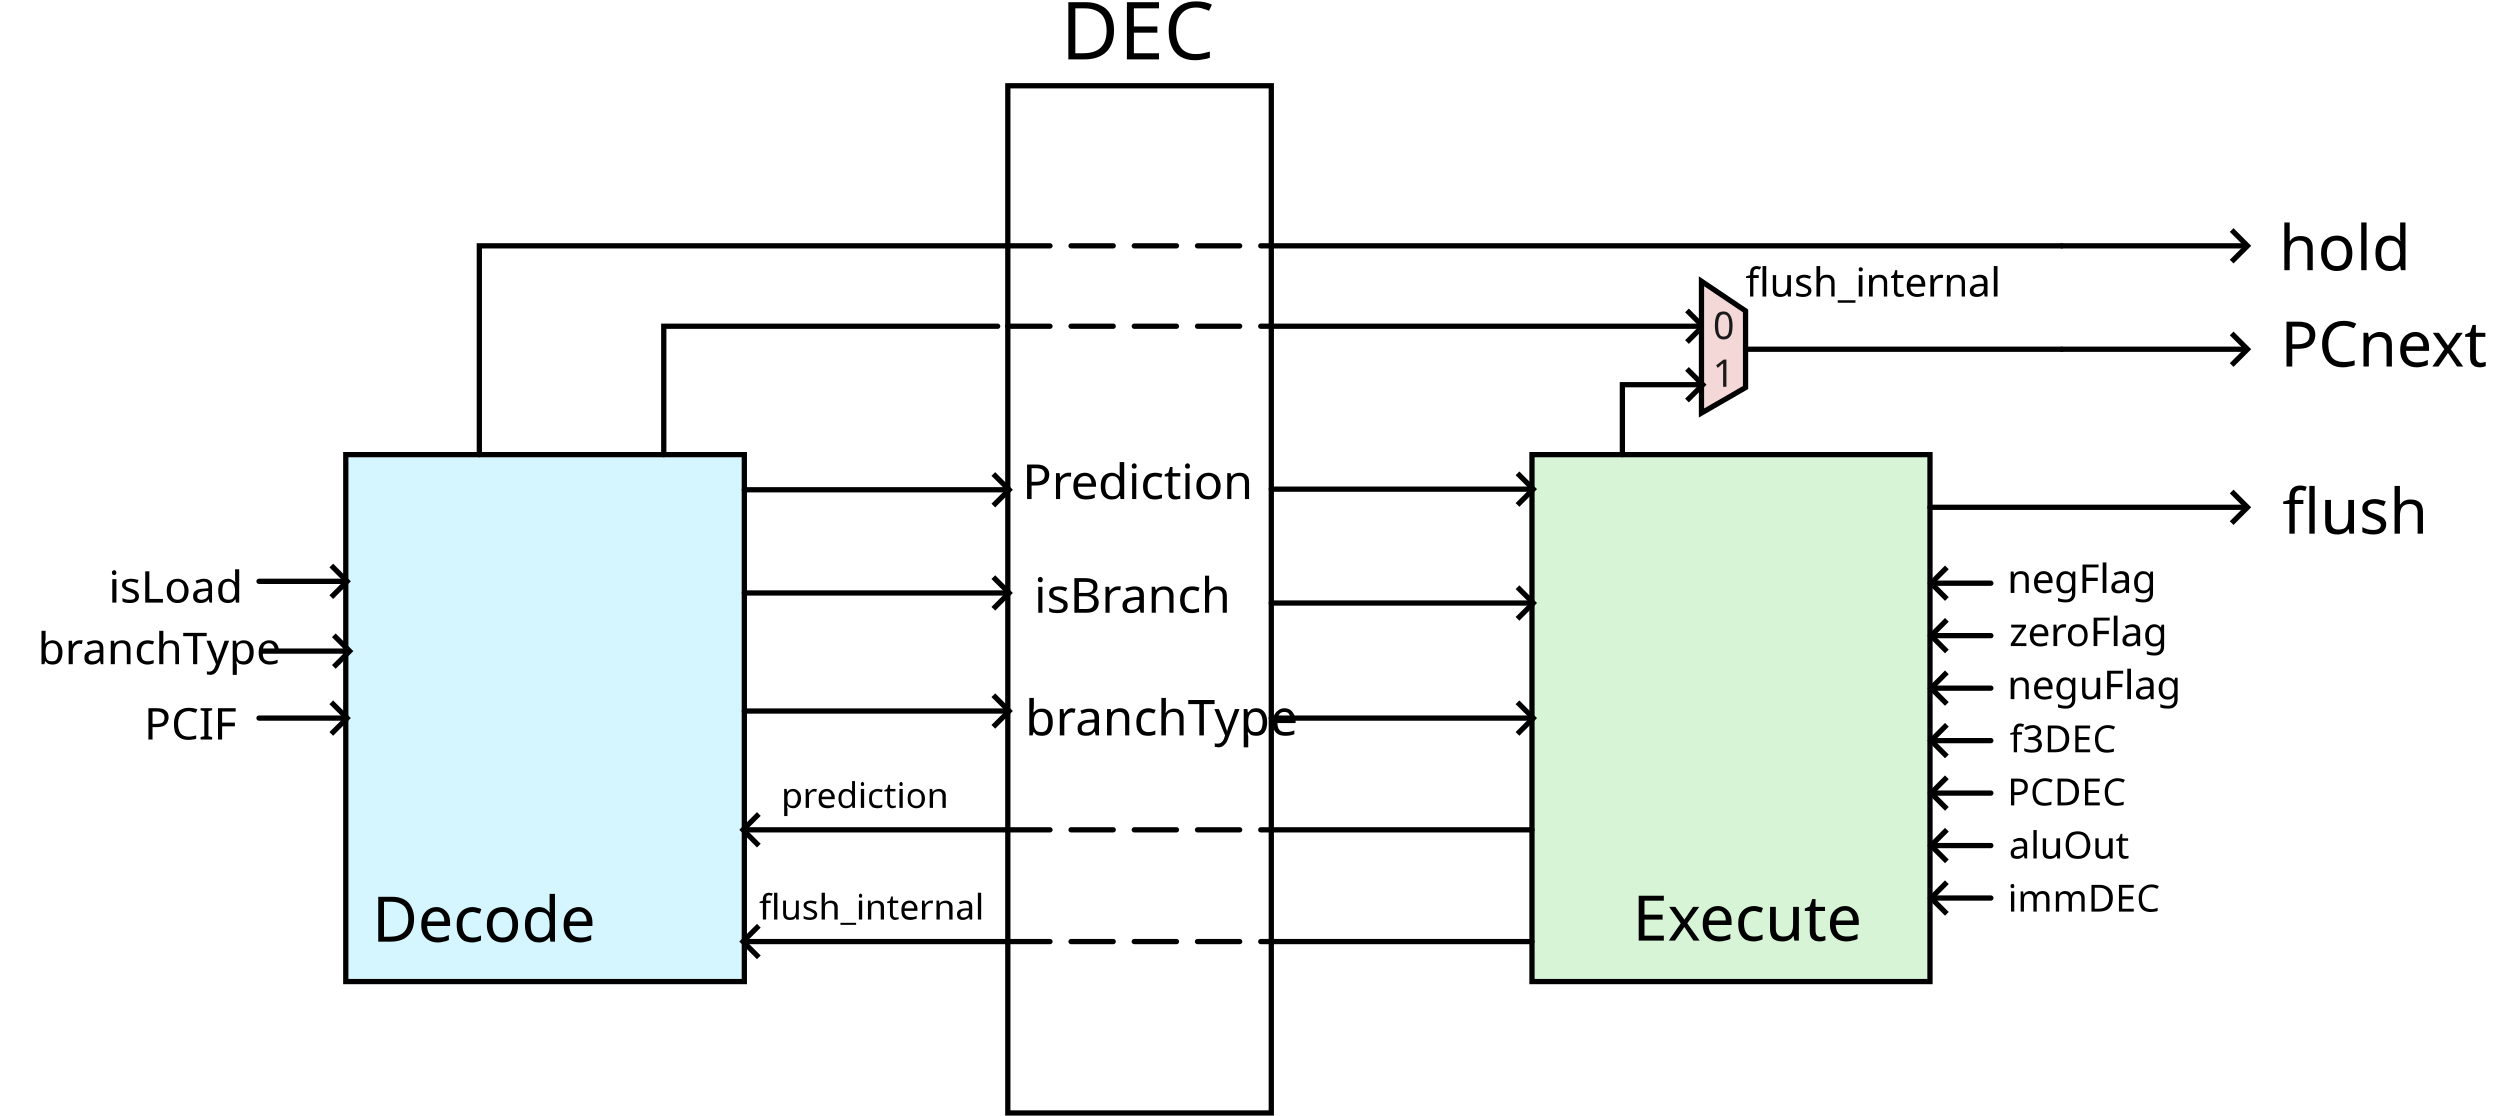
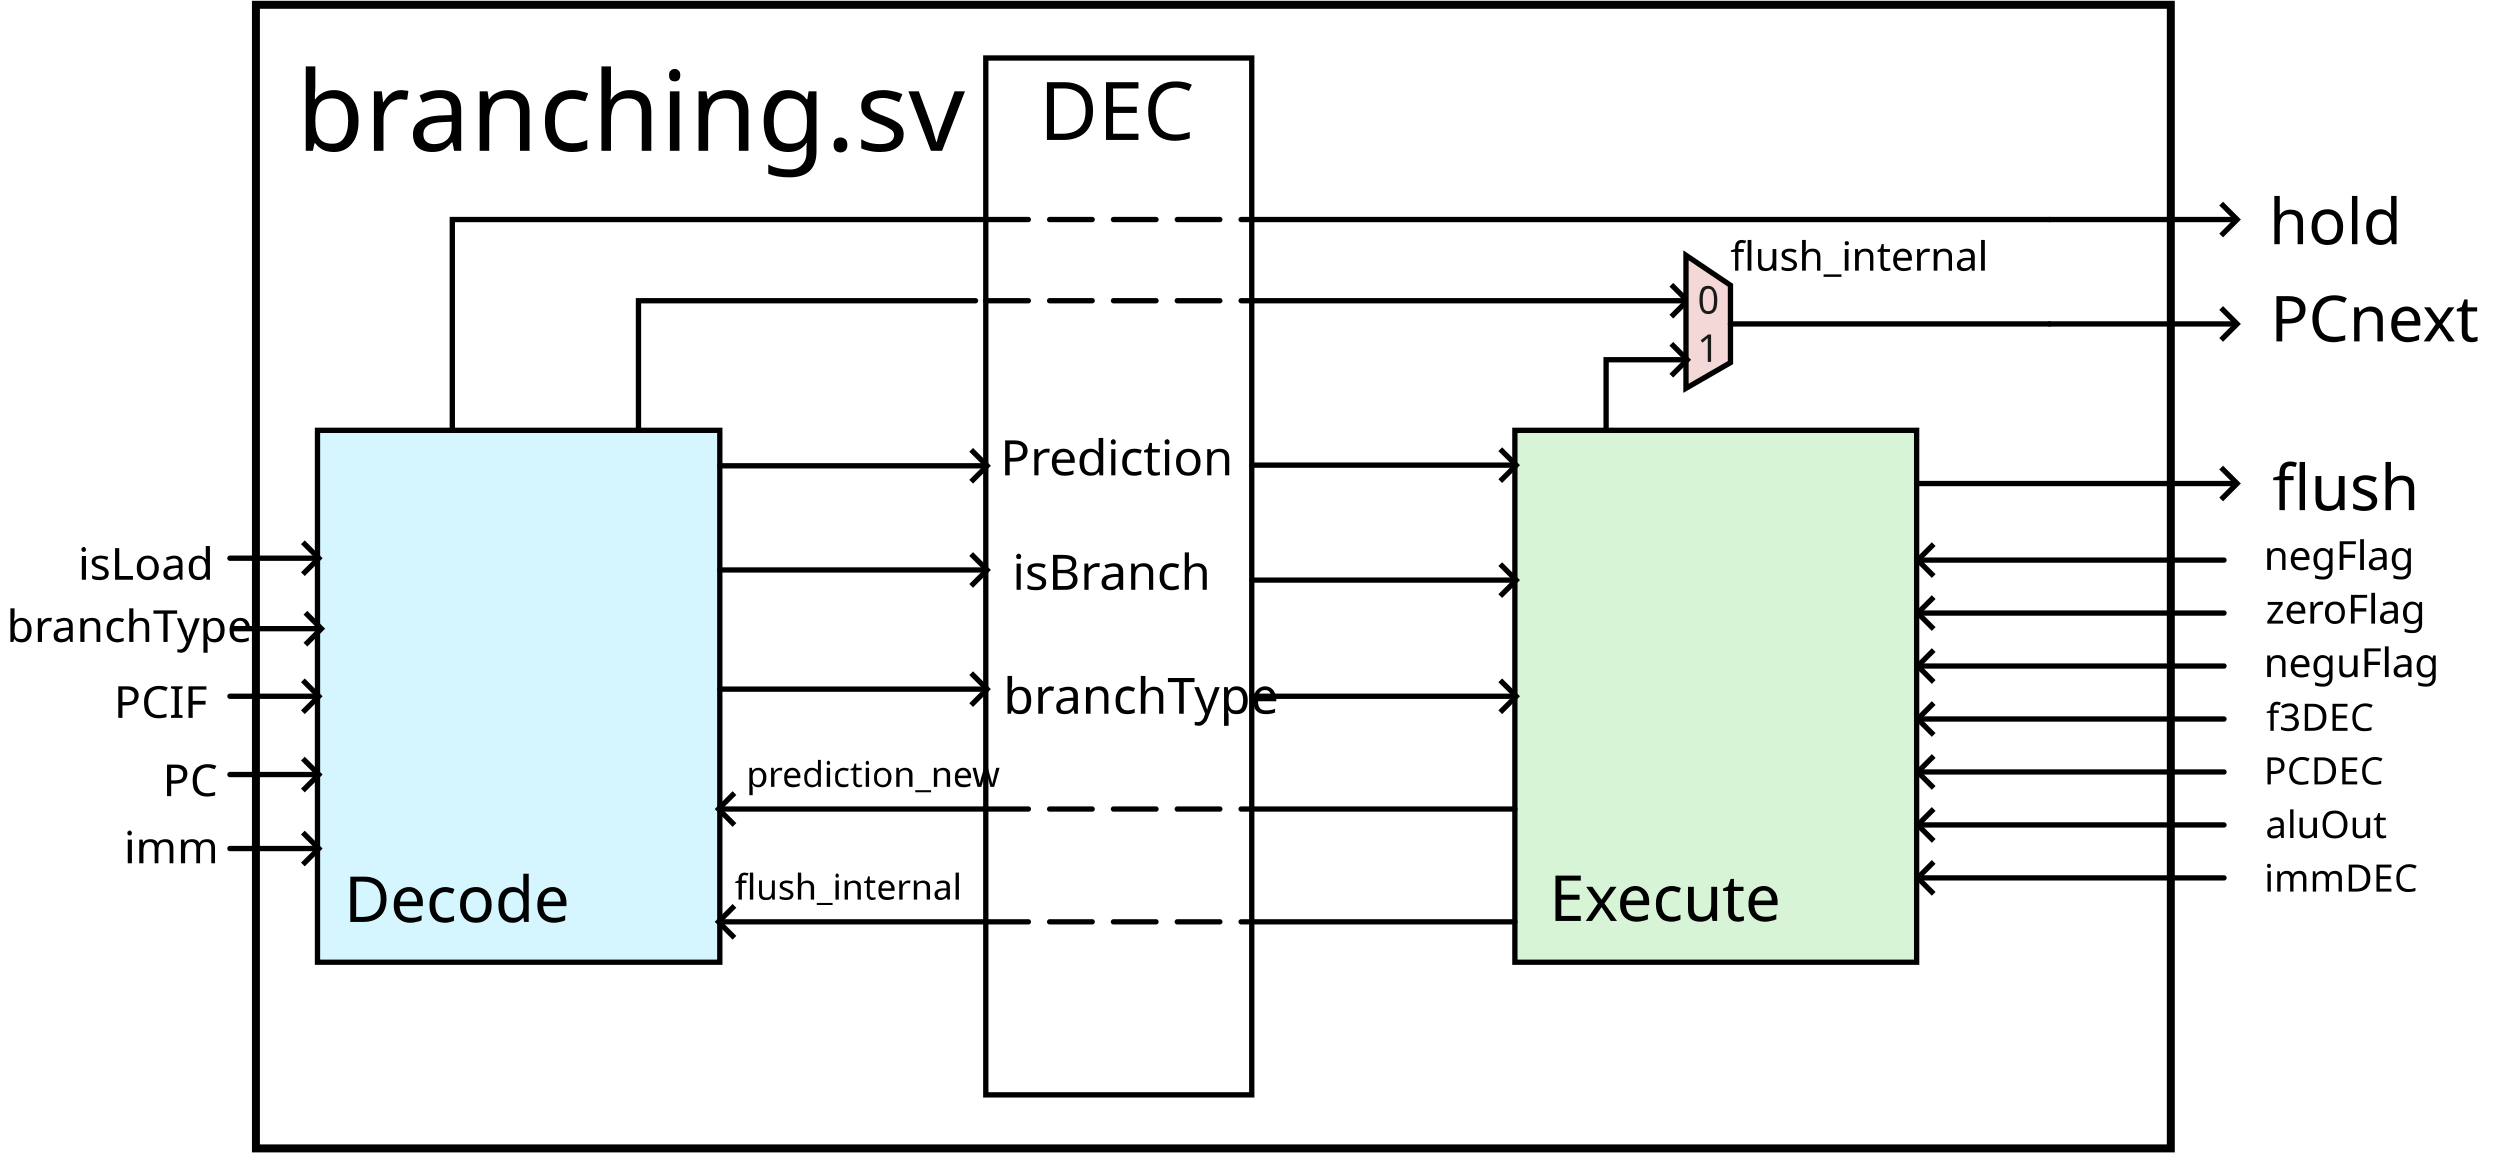
- <svg xmlns="http://www.w3.org/2000/svg" width="94.885mm" height="42.341mm" viewBox="0 0 94.885 42.341" version="1.1" id="svg1">
+ <svg xmlns="http://www.w3.org/2000/svg" width="94mm" height="44mm" viewBox="0 0 94 44" version="1.1" id="svg1">
  <defs id="defs1">
    <marker style="overflow:visible" id="ArrowWide" refX="0" refY="0" orient="auto-start-reverse" markerWidth="1" markerHeight="1" viewBox="0 0 1 1" preserveAspectRatio="xMidYMid">
      <path style="fill:none;stroke:context-stroke;stroke-width:1;stroke-linecap:butt" d="M 3,-3 0,0 3,3" transform="rotate(180,0.125,0)" id="path1" />
    </marker>
  </defs>
  <g id="layer1" transform="translate(-111.7494,-87.74513)">
-     <text xml:space="preserve" style="font-size:3.046px;font-family:'Back Button Icons';-inkscape-font-specification:'Back Button Icons, Normal';fill:#000000;stroke:none;stroke-width:0.2;stroke-linecap:round" x="152" y="90" id="text3">
-       <tspan id="tspan3" style="fill:#000000;stroke:none;stroke-width:0.2" x="152" y="90">DEC</tspan>
+     <text xml:space="preserve" style="font-size:3.046px;font-family:'Back Button Icons';-inkscape-font-specification:'Back Button Icons, Normal';fill:#000000;stroke:none;stroke-width:0.2;stroke-linecap:round" x="150.815" y="93.008" id="text3">
+       <tspan id="tspan3" style="fill:#000000;stroke:none;stroke-width:0.2" x="150.815" y="93.008">DEC</tspan>
    </text>
-     <rect style="fill:#d5f6ff;stroke:#000000;stroke-width:0.2;stroke-linecap:round" id="rect3" width="15.127" height="20" x="124.873" y="105" />
-     <rect style="fill:#d7f4d7;stroke:#000000;stroke-width:0.2;stroke-linecap:round" id="rect4" width="15.106" height="20" x="169.894" y="105" />
-     <text xml:space="preserve" style="font-size:2.386px;font-family:'Back Button Icons';-inkscape-font-specification:'Back Button Icons, Normal';fill:#000000;stroke:none;stroke-width:0.157;stroke-linecap:round" x="125.873" y="123.484" id="text4">
-       <tspan id="tspan4" style="fill:#000000;stroke:none;stroke-width:0.157" x="125.873" y="123.484">Decode</tspan>
+     <rect style="fill:#d5f6ff;stroke:#000000;stroke-width:0.2;stroke-linecap:round" id="rect3" width="15.127" height="20" x="123.687" y="103.925" />
+     <rect style="fill:#d7f4d7;stroke:#000000;stroke-width:0.2;stroke-linecap:round" id="rect4" width="15.106" height="20" x="168.709" y="103.925" />
+     <text xml:space="preserve" style="font-size:2.386px;font-family:'Back Button Icons';-inkscape-font-specification:'Back Button Icons, Normal';fill:#000000;stroke:none;stroke-width:0.157;stroke-linecap:round" x="124.687" y="122.409" id="text4">
+       <tspan id="tspan4" style="fill:#000000;stroke:none;stroke-width:0.157" x="124.687" y="122.409">Decode</tspan>
    </text>
-     <text xml:space="preserve" style="font-size:2.386px;font-family:'Back Button Icons';-inkscape-font-specification:'Back Button Icons, Normal';fill:#000000;stroke:none;stroke-width:0.157;stroke-linecap:round" x="173.711" y="123.444" id="text5">
-       <tspan id="tspan5" style="fill:#000000;stroke:none;stroke-width:0.157" x="173.711" y="123.444">Execute</tspan>
+     <text xml:space="preserve" style="font-size:2.386px;font-family:'Back Button Icons';-inkscape-font-specification:'Back Button Icons, Normal';fill:#000000;stroke:none;stroke-width:0.157;stroke-linecap:round" x="170" y="122.37" id="text5">
+       <tspan id="tspan5" style="fill:#000000;stroke:none;stroke-width:0.157" x="170" y="122.37">Execute</tspan>
    </text>
-     <path style="fill:none;stroke:#000000;stroke-width:0.2;stroke-linecap:round;marker-end:url(#ArrowWide)" d="M 150,123.481 H 140" id="path28" />
-     <text xml:space="preserve" style="font-size:1.331px;font-family:'Back Button Icons';-inkscape-font-specification:'Back Button Icons, Normal';fill:#000000;stroke:none;stroke-width:0.087;stroke-linecap:round" x="140.563" y="122.647" id="text28">
-       <tspan id="tspan28" style="fill:#000000;stroke:none;stroke-width:0.087" x="140.563" y="122.647">flush_internal</tspan>
+     <path style="fill:none;stroke:#000000;stroke-width:0.2;stroke-linecap:round;marker-end:url(#ArrowWide)" d="m 148.815,122.406 h -10" id="path28" />
+     <text xml:space="preserve" style="font-size:1.331px;font-family:'Back Button Icons';-inkscape-font-specification:'Back Button Icons, Normal';fill:#000000;stroke:none;stroke-width:0.087;stroke-linecap:round" x="139.377" y="121.572" id="text28">
+       <tspan id="tspan28" style="fill:#000000;stroke:none;stroke-width:0.087" x="139.377" y="121.572">flush_internal</tspan>
    </text>
-     <path style="fill:none;stroke:#000000;stroke-width:0.2;stroke-linecap:round;marker-end:url(#ArrowWide)" d="m 190,97.075 h 7" id="path29" />
-     <path style="fill:none;stroke:#000000;stroke-width:0.2;stroke-linecap:round;marker-end:url(#ArrowWide)" d="m 190,101 h 7" id="path30" />
-     <path style="fill:none;stroke:#000000;stroke-width:0.2;stroke-linecap:round;marker-end:url(#ArrowWide)" d="M 185,107 H 197" id="path31" />
-     <text xml:space="preserve" style="font-size:2.386px;font-family:'Back Button Icons';-inkscape-font-specification:'Back Button Icons, Normal';fill:#000000;stroke:none;stroke-width:0.157;stroke-linecap:round" x="198.248" y="98" id="text41">
-       <tspan style="fill:#000000;stroke:none;stroke-width:0.157" x="198.248" y="98" id="tspan51">hold</tspan>
-       <tspan style="fill:#000000;stroke:none;stroke-width:0.157" x="198.248" y="101.012" id="tspan52" />
+     <path style="fill:none;stroke:#000000;stroke-width:0.2;stroke-linecap:round;marker-end:url(#ArrowWide)" d="m 188.815,96 h 7" id="path29" />
+     <path style="fill:none;stroke:#000000;stroke-width:0.2;stroke-linecap:round;marker-end:url(#ArrowWide)" d="m 188.815,99.925 h 7" id="path30" />
+     <path style="fill:none;stroke:#000000;stroke-width:0.2;stroke-linecap:round;marker-end:url(#ArrowWide)" d="m 183.815,105.925 h 12" id="path31" />
+     <text xml:space="preserve" style="font-size:2.386px;font-family:'Back Button Icons';-inkscape-font-specification:'Back Button Icons, Normal';fill:#000000;stroke:none;stroke-width:0.157;stroke-linecap:round" x="197.063" y="96.925" id="text41">
+       <tspan style="fill:#000000;stroke:none;stroke-width:0.157" x="197.063" y="96.925" id="tspan51">hold</tspan>
+       <tspan style="fill:#000000;stroke:none;stroke-width:0.157" x="197.063" y="99.937" id="tspan52" />
    </text>
-     <path style="fill:none;stroke:#000000;stroke-width:0.2;stroke-linecap:round" d="M 129.942,105 V 97.075 H 150" id="path52" />
-     <rect style="fill:none;stroke:#000000;stroke-width:0.2;stroke-linecap:round" id="rect67" width="10" height="38.987" x="150" y="91" />
-     <path style="fill:none;stroke:#000000;stroke-width:0.2;stroke-linecap:round;stroke-dasharray:1.6, 0.8;stroke-dashoffset:0" d="m 150,97.075 h 10" id="path67" />
-     <path style="fill:none;stroke:#000000;stroke-width:0.2;stroke-linecap:round" d="M 190,97.075 H 160" id="path68" />
-     <path style="fill:none;stroke:#000000;stroke-width:0.2;stroke-linecap:round;stroke-dasharray:1.6, 0.8;stroke-dashoffset:0" d="m 150,123.481 c 0,0 10,0 10,0" id="path69" />
-     <path style="fill:none;stroke:#000000;stroke-width:0.2;stroke-linecap:round;stroke-dasharray:none;stroke-dashoffset:0" d="m 160,123.481 h 9.894" id="path70" />
-     <text xml:space="preserve" style="font-size:1.84px;font-family:'Back Button Icons';-inkscape-font-specification:'Back Button Icons, Normal';fill:#000000;stroke:none;stroke-width:0.121;stroke-linecap:round;stroke-dasharray:none;stroke-dashoffset:0" x="150.558" y="106.691" id="text70">
-       <tspan id="tspan70" style="fill:#000000;stroke:none;stroke-width:0.121" x="150.558" y="106.691">Prediction</tspan>
+     <path style="fill:none;stroke:#000000;stroke-width:0.2;stroke-linecap:round" d="m 128.756,103.925 v -7.925 h 20.058" id="path52" />
+     <rect style="fill:none;stroke:#000000;stroke-width:0.2;stroke-linecap:round" id="rect67" width="10" height="38.987" x="148.815" y="89.925" />
+     <path style="fill:none;stroke:#000000;stroke-width:0.2;stroke-linecap:round;stroke-dasharray:1.6, 0.8;stroke-dashoffset:0" d="m 148.815,96 h 10" id="path67" />
+     <path style="fill:none;stroke:#000000;stroke-width:0.2;stroke-linecap:round" d="m 188.815,96 h -30" id="path68" />
+     <path style="fill:none;stroke:#000000;stroke-width:0.2;stroke-linecap:round;stroke-dasharray:1.6, 0.8;stroke-dashoffset:0" d="m 148.815,122.406 c 0,0 10,0 10,0" id="path69" />
+     <path style="fill:none;stroke:#000000;stroke-width:0.2;stroke-linecap:round;stroke-dasharray:none;stroke-dashoffset:0" d="m 158.815,122.406 h 9.894" id="path70" />
+     <text xml:space="preserve" style="font-size:1.84px;font-family:'Back Button Icons';-inkscape-font-specification:'Back Button Icons, Normal';fill:#000000;stroke:none;stroke-width:0.121;stroke-linecap:round;stroke-dasharray:none;stroke-dashoffset:0" x="149.372" y="105.616" id="text70">
+       <tspan id="tspan70" style="fill:#000000;stroke:none;stroke-width:0.121" x="149.372" y="105.616">Prediction</tspan>
    </text>
-     <text xml:space="preserve" style="font-size:1.84px;font-family:'Back Button Icons';-inkscape-font-specification:'Back Button Icons, Normal';fill:#000000;stroke:none;stroke-width:0.121;stroke-linecap:round;stroke-dasharray:none;stroke-dashoffset:0" x="151" y="111" id="text71">
-       <tspan id="tspan71" style="fill:#000000;stroke:none;stroke-width:0.121" x="151" y="111">isBranch</tspan>
+     <text xml:space="preserve" style="font-size:1.84px;font-family:'Back Button Icons';-inkscape-font-specification:'Back Button Icons, Normal';fill:#000000;stroke:none;stroke-width:0.121;stroke-linecap:round;stroke-dasharray:none;stroke-dashoffset:0" x="149.815" y="109.925" id="text71">
+       <tspan id="tspan71" style="fill:#000000;stroke:none;stroke-width:0.121" x="149.815" y="109.925">isBranch</tspan>
    </text>
-     <text xml:space="preserve" style="font-size:1.879px;font-family:'Back Button Icons';-inkscape-font-specification:'Back Button Icons, Normal';fill:#000000;stroke:none;stroke-width:0.123;stroke-linecap:round;stroke-dasharray:none;stroke-dashoffset:0" x="150.661" y="115.657" id="text72">
-       <tspan id="tspan72" style="fill:#000000;stroke:none;stroke-width:0.123" x="150.661" y="115.657">branchType</tspan>
+     <text xml:space="preserve" style="font-size:1.879px;font-family:'Back Button Icons';-inkscape-font-specification:'Back Button Icons, Normal';fill:#000000;stroke:none;stroke-width:0.123;stroke-linecap:round;stroke-dasharray:none;stroke-dashoffset:0" x="149.476" y="114.582" id="text72">
+       <tspan id="tspan72" style="fill:#000000;stroke:none;stroke-width:0.123" x="149.476" y="114.582">branchType</tspan>
    </text>
-     <path style="fill:none;stroke:#000000;stroke-width:0.2;stroke-linecap:round;stroke-dasharray:none;stroke-dashoffset:0;marker-end:url(#ArrowWide)" d="m 140,106.334 h 10" id="path72" />
-     <path style="fill:none;stroke:#000000;stroke-width:0.2;stroke-linecap:round;stroke-dasharray:none;stroke-dashoffset:0;marker-end:url(#ArrowWide)" d="m 140,110.25 h 10" id="path73" />
-     <path style="fill:none;stroke:#000000;stroke-width:0.2;stroke-linecap:round;stroke-dasharray:none;stroke-dashoffset:0;marker-end:url(#ArrowWide)" d="m 140,114.731 h 10" id="path74" />
-     <path style="fill:none;stroke:#000000;stroke-width:0.2;stroke-linecap:round;stroke-dasharray:none;stroke-dashoffset:0;marker-end:url(#ArrowWide)" d="m 160,106.31 h 9.894" id="path75" />
-     <path style="fill:none;stroke:#000000;stroke-width:0.2;stroke-linecap:round;stroke-dasharray:none;stroke-dashoffset:0;marker-end:url(#ArrowWide)" d="m 160,110.632 h 9.894" id="path76" />
-     <path style="fill:none;stroke:#000000;stroke-width:0.2;stroke-linecap:round;stroke-dasharray:none;stroke-dashoffset:0;marker-end:url(#ArrowWide)" d="m 160,115 h 9.894" id="path77" />
-     <path style="fill:none;stroke:#000000;stroke-width:0.2;stroke-linecap:round" d="m 136.942,105 v -4.873 h 12.673" id="path78" />
-     <path style="fill:none;stroke:#000000;stroke-width:0.2;stroke-linecap:round;stroke-dasharray:1.6, 0.8;stroke-dashoffset:0" d="m 150,100.127 h 10" id="path79" />
-     <path style="fill:none;stroke:#000000;stroke-width:0.2;stroke-linecap:round;marker-start:url(#ArrowWide)" d="M 176.327,100.127 H 160" id="path80" />
-     <path style="fill:#f4d7d7;stroke:#000000;stroke-width:0.2;stroke-linecap:round;stroke-dasharray:none;stroke-dashoffset:0" d="m 176.327,98.42 v 5 L 178,102.454 v -2.908 z" id="path81" />
-     <path style="fill:none;stroke:#000000;stroke-width:0.2;stroke-linecap:round;stroke-dasharray:none;stroke-dashoffset:0;marker-end:url(#ArrowWide)" d="m 173.325,105 v -2.653 h 3.002" id="path82" />
-     <path style="fill:none;stroke:#000000;stroke-width:0.2;stroke-linecap:round;stroke-dasharray:none;stroke-dashoffset:0" d="m 178,101 h 12" id="path83" />
-     <text xml:space="preserve" style="font-size:2.386px;font-family:'Back Button Icons';-inkscape-font-specification:'Back Button Icons, Normal';fill:#000000;stroke:none;stroke-width:0.157;stroke-linecap:round" x="198.296" y="101.658" id="text90">
-       <tspan style="fill:#000000;stroke:none;stroke-width:0.157" x="198.296" y="101.658" id="tspan89">PCnext</tspan>
-       <tspan style="fill:#000000;stroke:none;stroke-width:0.157" x="198.296" y="104.67" id="tspan90" />
+     <path style="fill:none;stroke:#000000;stroke-width:0.2;stroke-linecap:round;stroke-dasharray:none;stroke-dashoffset:0;marker-end:url(#ArrowWide)" d="m 138.815,105.259 h 10" id="path72" />
+     <path style="fill:none;stroke:#000000;stroke-width:0.2;stroke-linecap:round;stroke-dasharray:none;stroke-dashoffset:0;marker-end:url(#ArrowWide)" d="m 138.815,109.176 h 10" id="path73" />
+     <path style="fill:none;stroke:#000000;stroke-width:0.2;stroke-linecap:round;stroke-dasharray:none;stroke-dashoffset:0;marker-end:url(#ArrowWide)" d="m 138.815,113.657 h 10" id="path74" />
+     <path style="fill:none;stroke:#000000;stroke-width:0.2;stroke-linecap:round;stroke-dasharray:none;stroke-dashoffset:0;marker-end:url(#ArrowWide)" d="m 158.815,105.235 h 9.894" id="path75" />
+     <path style="fill:none;stroke:#000000;stroke-width:0.2;stroke-linecap:round;stroke-dasharray:none;stroke-dashoffset:0;marker-end:url(#ArrowWide)" d="m 158.815,109.557 h 9.894" id="path76" />
+     <path style="fill:none;stroke:#000000;stroke-width:0.2;stroke-linecap:round;stroke-dasharray:none;stroke-dashoffset:0;marker-end:url(#ArrowWide)" d="m 158.815,113.925 h 9.894" id="path77" />
+     <path style="fill:none;stroke:#000000;stroke-width:0.2;stroke-linecap:round" d="m 135.756,103.925 v -4.873 h 12.673" id="path78" />
+     <path style="fill:none;stroke:#000000;stroke-width:0.2;stroke-linecap:round;stroke-dasharray:1.6, 0.8;stroke-dashoffset:0" d="m 148.815,99.052 h 10" id="path79" />
+     <path style="fill:none;stroke:#000000;stroke-width:0.2;stroke-linecap:round;marker-start:url(#ArrowWide)" d="M 175.142,99.052 H 158.815" id="path80" />
+     <path style="fill:#f4d7d7;stroke:#000000;stroke-width:0.2;stroke-linecap:round;stroke-dasharray:none;stroke-dashoffset:0" d="m 175.142,97.345 v 5 l 1.673,-0.966 v -2.908 z" id="path81" />
+     <path style="fill:none;stroke:#000000;stroke-width:0.2;stroke-linecap:round;stroke-dasharray:none;stroke-dashoffset:0;marker-end:url(#ArrowWide)" d="m 172.139,103.925 v -2.653 h 3.002" id="path82" />
+     <path style="fill:none;stroke:#000000;stroke-width:0.2;stroke-linecap:round;stroke-dasharray:none;stroke-dashoffset:0" d="m 176.815,99.925 h 12" id="path83" />
+     <text xml:space="preserve" style="font-size:2.386px;font-family:'Back Button Icons';-inkscape-font-specification:'Back Button Icons, Normal';fill:#000000;stroke:none;stroke-width:0.157;stroke-linecap:round" x="197.111" y="100.583" id="text90">
+       <tspan style="fill:#000000;stroke:none;stroke-width:0.157" x="197.111" y="100.583" id="tspan89">PCnext</tspan>
+       <tspan style="fill:#000000;stroke:none;stroke-width:0.157" x="197.111" y="103.595" id="tspan90" />
    </text>
-     <text xml:space="preserve" style="font-size:2.386px;font-family:'Back Button Icons';-inkscape-font-specification:'Back Button Icons, Normal';fill:#000000;stroke:none;stroke-width:0.157;stroke-linecap:round" x="198.376" y="108" id="text92">
-       <tspan style="fill:#000000;stroke:none;stroke-width:0.157" x="198.376" y="108" id="tspan91">flush</tspan>
-       <tspan style="fill:#000000;stroke:none;stroke-width:0.157" x="198.376" y="111.012" id="tspan92" />
+     <text xml:space="preserve" style="font-size:2.386px;font-family:'Back Button Icons';-inkscape-font-specification:'Back Button Icons, Normal';fill:#000000;stroke:none;stroke-width:0.157;stroke-linecap:round" x="197.191" y="106.925" id="text92">
+       <tspan style="fill:#000000;stroke:none;stroke-width:0.157" x="197.191" y="106.925" id="tspan91">flush</tspan>
+       <tspan style="fill:#000000;stroke:none;stroke-width:0.157" x="197.191" y="109.937" id="tspan92" />
    </text>
-     <text xml:space="preserve" style="font-size:1.511px;font-family:'Back Button Icons';-inkscape-font-specification:'Back Button Icons, Normal';fill:#000000;stroke:none;stroke-width:0.099;stroke-linecap:round" x="178" y="99" id="text93">
-       <tspan id="tspan93" style="fill:#000000;stroke:none;stroke-width:0.099" x="178" y="99">flush_internal</tspan>
+     <text xml:space="preserve" style="font-size:1.511px;font-family:'Back Button Icons';-inkscape-font-specification:'Back Button Icons, Normal';fill:#000000;stroke:none;stroke-width:0.099;stroke-linecap:round" x="176.815" y="97.925" id="text93">
+       <tspan id="tspan93" style="fill:#000000;stroke:none;stroke-width:0.099" x="176.815" y="97.925">flush_internal</tspan>
    </text>
-     <text xml:space="preserve" style="font-size:1.438px;font-family:'Back Button Icons';-inkscape-font-specification:'Back Button Icons, Normal';fill:#1a1a1a;stroke:none;stroke-width:0.094;stroke-linecap:round;stroke-dasharray:none;stroke-dashoffset:0" x="176.757" y="100.614" id="text94">
-       <tspan id="tspan94" style="fill:#1a1a1a;stroke:none;stroke-width:0.094" x="176.757" y="100.614">0</tspan>
+     <text xml:space="preserve" style="font-size:1.438px;font-family:'Back Button Icons';-inkscape-font-specification:'Back Button Icons, Normal';fill:#1a1a1a;stroke:none;stroke-width:0.094;stroke-linecap:round;stroke-dasharray:none;stroke-dashoffset:0" x="175.572" y="99.539" id="text94">
+       <tspan id="tspan94" style="fill:#1a1a1a;stroke:none;stroke-width:0.094" x="175.572" y="99.539">0</tspan>
    </text>
-     <text xml:space="preserve" style="font-size:1.438px;font-family:'Back Button Icons';-inkscape-font-specification:'Back Button Icons, Normal';fill:#1a1a1a;stroke:none;stroke-width:0.094;stroke-linecap:round;stroke-dasharray:none;stroke-dashoffset:0" x="176.757" y="102.424" id="text95">
-       <tspan id="tspan95" style="fill:#1a1a1a;stroke:none;stroke-width:0.094" x="176.757" y="102.424">1</tspan>
+     <text xml:space="preserve" style="font-size:1.438px;font-family:'Back Button Icons';-inkscape-font-specification:'Back Button Icons, Normal';fill:#1a1a1a;stroke:none;stroke-width:0.094;stroke-linecap:round;stroke-dasharray:none;stroke-dashoffset:0" x="175.572" y="101.349" id="text95">
+       <tspan id="tspan95" style="fill:#1a1a1a;stroke:none;stroke-width:0.094" x="175.572" y="101.349">1</tspan>
    </text>
-     <text x="187.936" y="114.28" style="font-size:1.509px;font-family:'Back Button Icons';-inkscape-font-specification:'Back Button Icons, Normal';fill:#000000;stroke:none;stroke-width:0;stroke-linecap:round;stroke-dasharray:none" id="text96">
-       <tspan x="187.936" y="114.28" id="tspan96" style="stroke-width:0;stroke-dasharray:none">neguFlag</tspan>
+     <text x="196.87" y="113.205" style="font-size:1.509px;font-family:'Back Button Icons';-inkscape-font-specification:'Back Button Icons, Normal';fill:#000000;stroke:none;stroke-width:0;stroke-linecap:round;stroke-dasharray:none" id="text96">
+       <tspan x="196.87" y="113.205" id="tspan96" style="stroke-width:0;stroke-dasharray:none">neguFlag</tspan>
    </text>
-     <text x="187.936" y="110.249" style="font-size:1.509px;font-family:'Back Button Icons';-inkscape-font-specification:'Back Button Icons, Normal';fill:#000000;stroke:none;stroke-width:0;stroke-linecap:round;stroke-dasharray:none" id="text97">
-       <tspan x="187.936" y="110.249" id="tspan97" style="stroke-width:0;stroke-dasharray:none">negFlag</tspan>
+     <text x="196.87" y="109.174" style="font-size:1.509px;font-family:'Back Button Icons';-inkscape-font-specification:'Back Button Icons, Normal';fill:#000000;stroke:none;stroke-width:0;stroke-linecap:round;stroke-dasharray:none" id="text97">
+       <tspan x="196.87" y="109.174" id="tspan97" style="stroke-width:0;stroke-dasharray:none">negFlag</tspan>
    </text>
-     <text x="188.004" y="112.264" style="font-size:1.509px;font-family:'Back Button Icons';-inkscape-font-specification:'Back Button Icons, Normal';fill:#000000;stroke:none;stroke-width:0;stroke-linecap:round;stroke-dasharray:none" id="text98">
-       <tspan x="188.004" y="112.264" id="tspan98" style="stroke-width:0;stroke-dasharray:none">zeroFlag</tspan>
+     <text x="196.938" y="111.19" style="font-size:1.509px;font-family:'Back Button Icons';-inkscape-font-specification:'Back Button Icons, Normal';fill:#000000;stroke:none;stroke-width:0;stroke-linecap:round;stroke-dasharray:none" id="text98">
+       <tspan x="196.938" y="111.19" id="tspan98" style="stroke-width:0;stroke-dasharray:none">zeroFlag</tspan>
    </text>
-     <text x="187.933" y="118.312" style="font-size:1.429px;font-family:'Back Button Icons';-inkscape-font-specification:'Back Button Icons, Normal';fill:#000000;stroke:none;stroke-width:0;stroke-linecap:round;stroke-dasharray:none" id="text102">
-       <tspan x="187.933" y="118.312" id="tspan102" style="stroke-width:0;stroke-dasharray:none">PCDEC</tspan>
+     <text x="196.867" y="117.237" style="font-size:1.429px;font-family:'Back Button Icons';-inkscape-font-specification:'Back Button Icons, Normal';fill:#000000;stroke:none;stroke-width:0;stroke-linecap:round;stroke-dasharray:none" id="text102">
+       <tspan x="196.867" y="117.237" id="tspan102" style="stroke-width:0;stroke-dasharray:none">PCDEC</tspan>
    </text>
-     <g id="g116">
+     <g id="g116" transform="translate(-1.185482,-1.07485)">
      <path style="fill:none;stroke:#000000;stroke-width:0.2;stroke-linecap:round;marker-end:url(#ArrowWide)" d="m 121.58,115 h 3.293" id="path19" />
      <text x="117.227" y="115.81" style="font-size:1.676px;font-family:'Back Button Icons';-inkscape-font-specification:'Back Button Icons, Normal';fill:#000000;stroke:none;stroke-width:0;stroke-linecap:round;stroke-dasharray:none" id="text103">
        <tspan x="117.227" y="115.81" id="tspan103" style="stroke-width:0;stroke-dasharray:none">PCIF</tspan>
      </text>
    </g>
-     <path style="fill:none;stroke:#000000;stroke-width:0.2;stroke-linecap:round;marker-end:url(#ArrowWide)" d="m 121.676,112.458 h 3.293" id="path22" />
-     <text x="113.185" y="112.953" style="font-size:1.676px;font-family:'Back Button Icons';-inkscape-font-specification:'Back Button Icons, Normal';fill:#000000;stroke:none;stroke-width:0;stroke-linecap:round;stroke-dasharray:none" id="text104">
-       <tspan x="113.185" y="112.953" id="tspan104" style="stroke-width:0;stroke-dasharray:none">branchType</tspan>
+     <path style="fill:none;stroke:#000000;stroke-width:0.2;stroke-linecap:round;marker-end:url(#ArrowWide)" d="m 120.49,111.384 h 3.293" id="path22" />
+     <text x="112" y="111.879" style="font-size:1.676px;font-family:'Back Button Icons';-inkscape-font-specification:'Back Button Icons, Normal';fill:#000000;stroke:none;stroke-width:0;stroke-linecap:round;stroke-dasharray:none" id="text104">
+       <tspan x="112" y="111.879" id="tspan104" style="stroke-width:0;stroke-dasharray:none">branchType</tspan>
    </text>
-     <text x="188.025" y="116.296" style="font-size:1.429px;font-family:'Back Button Icons';-inkscape-font-specification:'Back Button Icons, Normal';fill:#000000;stroke:none;stroke-width:0;stroke-linecap:round;stroke-dasharray:none" id="text105">
-       <tspan x="188.025" y="116.296" id="tspan105" style="stroke-width:0;stroke-dasharray:none">f3DEC</tspan>
+     <text x="196.959" y="115.221" style="font-size:1.429px;font-family:'Back Button Icons';-inkscape-font-specification:'Back Button Icons, Normal';fill:#000000;stroke:none;stroke-width:0;stroke-linecap:round;stroke-dasharray:none" id="text105">
+       <tspan x="196.959" y="115.221" id="tspan105" style="stroke-width:0;stroke-dasharray:none">f3DEC</tspan>
    </text>
-     <g id="g114">
+     <g id="g114" transform="translate(-1.185482,-1.07485)">
      <path style="fill:none;stroke:#000000;stroke-width:0.2;stroke-linecap:round;marker-end:url(#ArrowWide)" d="m 121.58,109.809 h 3.293" id="path17" />
      <text x="115.873" y="110.616" style="font-size:1.676px;font-family:'Back Button Icons';-inkscape-font-specification:'Back Button Icons, Normal';fill:#000000;stroke:none;stroke-width:0;stroke-linecap:round;stroke-dasharray:none" id="text106">
        <tspan x="115.873" y="110.616" id="tspan106" style="stroke-width:0;stroke-dasharray:none">isLoad</tspan>
      </text>
    </g>
-     <text x="188" y="120.328" style="font-size:1.429px;font-family:'Back Button Icons';-inkscape-font-specification:'Back Button Icons, Normal';fill:#000000;stroke:none;stroke-width:0;stroke-linecap:round;stroke-dasharray:none" id="text107">
-       <tspan x="188" y="120.328" id="tspan107" style="stroke-width:0;stroke-dasharray:none">aluOut</tspan>
+     <text x="196.934" y="119.253" style="font-size:1.429px;font-family:'Back Button Icons';-inkscape-font-specification:'Back Button Icons, Normal';fill:#000000;stroke:none;stroke-width:0;stroke-linecap:round;stroke-dasharray:none" id="text107">
+       <tspan x="196.934" y="119.253" id="tspan107" style="stroke-width:0;stroke-dasharray:none">aluOut</tspan>
    </text>
-     <text x="187.95" y="122.343" style="font-size:1.429px;font-family:'Back Button Icons';-inkscape-font-specification:'Back Button Icons, Normal';fill:#000000;stroke:none;stroke-width:0;stroke-linecap:round;stroke-dasharray:none" id="text108">
-       <tspan x="187.95" y="122.343" id="tspan108" style="stroke-width:0;stroke-dasharray:none">immDEC</tspan>
+     <text x="196.884" y="121.269" style="font-size:1.429px;font-family:'Back Button Icons';-inkscape-font-specification:'Back Button Icons, Normal';fill:#000000;stroke:none;stroke-width:0;stroke-linecap:round;stroke-dasharray:none" id="text108">
+       <tspan x="196.884" y="121.269" id="tspan108" style="stroke-width:0;stroke-dasharray:none">immDEC</tspan>
    </text>
-     <path style="fill:none;stroke:#000000;stroke-width:0.2;stroke-linecap:round;stroke-dasharray:none;stroke-dashoffset:0;marker-end:url(#ArrowWide)" d="m 187.31,109.88 h -2.219" id="path108" />
-     <path style="fill:none;stroke:#000000;stroke-width:0.2;stroke-linecap:round;stroke-dasharray:none;stroke-dashoffset:0;marker-end:url(#ArrowWide)" d="m 187.31,111.871 h -2.219" id="path109" />
-     <path style="fill:none;stroke:#000000;stroke-width:0.2;stroke-linecap:round;stroke-dasharray:none;stroke-dashoffset:0;marker-end:url(#ArrowWide)" d="m 187.31,113.863 h -2.219" id="path110" />
-     <path style="fill:none;stroke:#000000;stroke-width:0.2;stroke-linecap:round;stroke-dasharray:none;stroke-dashoffset:0;marker-end:url(#ArrowWide)" d="m 187.31,115.854 h -2.219" id="path111" />
-     <path style="fill:none;stroke:#000000;stroke-width:0.2;stroke-linecap:round;stroke-dasharray:none;stroke-dashoffset:0;marker-end:url(#ArrowWide)" d="m 187.31,117.846 h -2.219" id="path112" />
-     <path style="fill:none;stroke:#000000;stroke-width:0.2;stroke-linecap:round;stroke-dasharray:none;stroke-dashoffset:0;marker-end:url(#ArrowWide)" d="m 187.31,119.837 h -2.219" id="path113" />
-     <path style="fill:none;stroke:#000000;stroke-width:0.2;stroke-linecap:round;stroke-dasharray:none;stroke-dashoffset:0;marker-end:url(#ArrowWide)" d="m 187.31,121.829 h -2.219" id="path114" />
-     <path style="fill:none;stroke:#000000;stroke-width:0.2;stroke-linecap:round;marker-end:url(#ArrowWide)" d="M 150,119.24 H 140" id="path2" />
-     <text xml:space="preserve" style="font-size:1.331px;font-family:'Back Button Icons';-inkscape-font-specification:'Back Button Icons, Normal';fill:#000000;stroke:none;stroke-width:0.087;stroke-linecap:round" x="141.403" y="118.407" id="text2">
-       <tspan id="tspan2" style="fill:#000000;stroke:none;stroke-width:0.087" x="141.403" y="118.407">prediction</tspan>
+     <path style="fill:none;stroke:#000000;stroke-width:0.2;stroke-linecap:round;stroke-dasharray:none;stroke-dashoffset:0;marker-end:url(#ArrowWide)" d="M 195.372,108.805 H 183.906" id="path108" />
+     <path style="fill:none;stroke:#000000;stroke-width:0.2;stroke-linecap:round;stroke-dasharray:none;stroke-dashoffset:0;marker-end:url(#ArrowWide)" d="M 195.372,110.796 H 183.906" id="path109" />
+     <path style="fill:none;stroke:#000000;stroke-width:0.2;stroke-linecap:round;stroke-dasharray:none;stroke-dashoffset:0;marker-end:url(#ArrowWide)" d="M 195.372,112.788 H 183.906" id="path110" />
+     <path style="fill:none;stroke:#000000;stroke-width:0.2;stroke-linecap:round;stroke-dasharray:none;stroke-dashoffset:0;marker-end:url(#ArrowWide)" d="M 195.372,114.78 H 183.906" id="path111" />
+     <path style="fill:none;stroke:#000000;stroke-width:0.2;stroke-linecap:round;stroke-dasharray:none;stroke-dashoffset:0;marker-end:url(#ArrowWide)" d="M 195.372,116.771 H 183.906" id="path112" />
+     <path style="fill:none;stroke:#000000;stroke-width:0.2;stroke-linecap:round;stroke-dasharray:none;stroke-dashoffset:0;marker-end:url(#ArrowWide)" d="M 195.372,118.763 H 183.906" id="path113" />
+     <path style="fill:none;stroke:#000000;stroke-width:0.2;stroke-linecap:round;stroke-dasharray:none;stroke-dashoffset:0;marker-end:url(#ArrowWide)" d="M 195.372,120.754 H 183.906" id="path114" />
+     <path style="fill:none;stroke:#000000;stroke-width:0.2;stroke-linecap:round;marker-end:url(#ArrowWide)" d="m 148.815,118.165 h -10" id="path2" />
+     <text xml:space="preserve" style="font-size:1.331px;font-family:'Back Button Icons';-inkscape-font-specification:'Back Button Icons, Normal';fill:#000000;stroke:none;stroke-width:0.087;stroke-linecap:round" x="139.815" y="117.332" id="text2">
+       <tspan id="tspan2" style="fill:#000000;stroke:none;stroke-width:0.087" x="139.815" y="117.332">prediction_new</tspan>
    </text>
-     <path style="fill:none;stroke:#000000;stroke-width:0.2;stroke-linecap:round;stroke-dasharray:1.6, 0.8;stroke-dashoffset:0" d="m 150,119.24 c 0,0 10,0 10,0" id="path3" />
-     <path style="fill:none;stroke:#000000;stroke-width:0.2;stroke-linecap:round;stroke-dasharray:none;stroke-dashoffset:0" d="m 160,119.24 h 9.894" id="path4" />
+     <path style="fill:none;stroke:#000000;stroke-width:0.2;stroke-linecap:round;stroke-dasharray:1.6, 0.8;stroke-dashoffset:0" d="m 148.815,118.165 c 0,0 10,0 10,0" id="path3" />
+     <path style="fill:none;stroke:#000000;stroke-width:0.2;stroke-linecap:round;stroke-dasharray:none;stroke-dashoffset:0" d="m 158.815,118.165 h 9.894" id="path4" />
+     <rect style="fill:none;stroke:#000000;stroke-width:0.3;stroke-linecap:round;stroke-dasharray:none" id="rect1" width="72" height="43" x="121.372" y="87.925" />
+     <text xml:space="preserve" style="font-size:4.168px;font-family:'Back Button Icons';-inkscape-font-specification:'Back Button Icons, Normal';fill:#000000;stroke:none;stroke-width:0.274;stroke-linecap:round" x="122.888" y="93.417" id="text1">
+       <tspan id="tspan1" style="fill:#000000;stroke:none;stroke-width:0.274" x="122.888" y="93.417">branching.sv</tspan>
+     </text>
+     <g id="g6" transform="translate(-1.185482,1.868349)">
+       <path style="fill:none;stroke:#000000;stroke-width:0.2;stroke-linecap:round;marker-end:url(#ArrowWide)" d="m 121.58,115 h 3.293" id="path5" />
+       <text x="119.059" y="115.81" style="font-size:1.676px;font-family:'Back Button Icons';-inkscape-font-specification:'Back Button Icons, Normal';fill:#000000;stroke:none;stroke-width:0;stroke-linecap:round;stroke-dasharray:none" id="text6">
+         <tspan x="119.059" y="115.81" id="tspan6" style="stroke-width:0;stroke-dasharray:none">PC</tspan>
+       </text>
+       <path style="fill:none;stroke:#000000;stroke-width:0.2;stroke-linecap:round;marker-end:url(#ArrowWide)" d="m 121.58,117.782 h 3.293" id="path6" />
+       <text x="117.599" y="118.338" style="font-size:1.676px;font-family:'Back Button Icons';-inkscape-font-specification:'Back Button Icons, Normal';fill:#000000;stroke:none;stroke-width:0;stroke-linecap:round;stroke-dasharray:none" id="text7">
+         <tspan x="117.599" y="118.338" id="tspan7" style="stroke-width:0;stroke-dasharray:none">imm</tspan>
+       </text>
+     </g>
  </g>
</svg>
